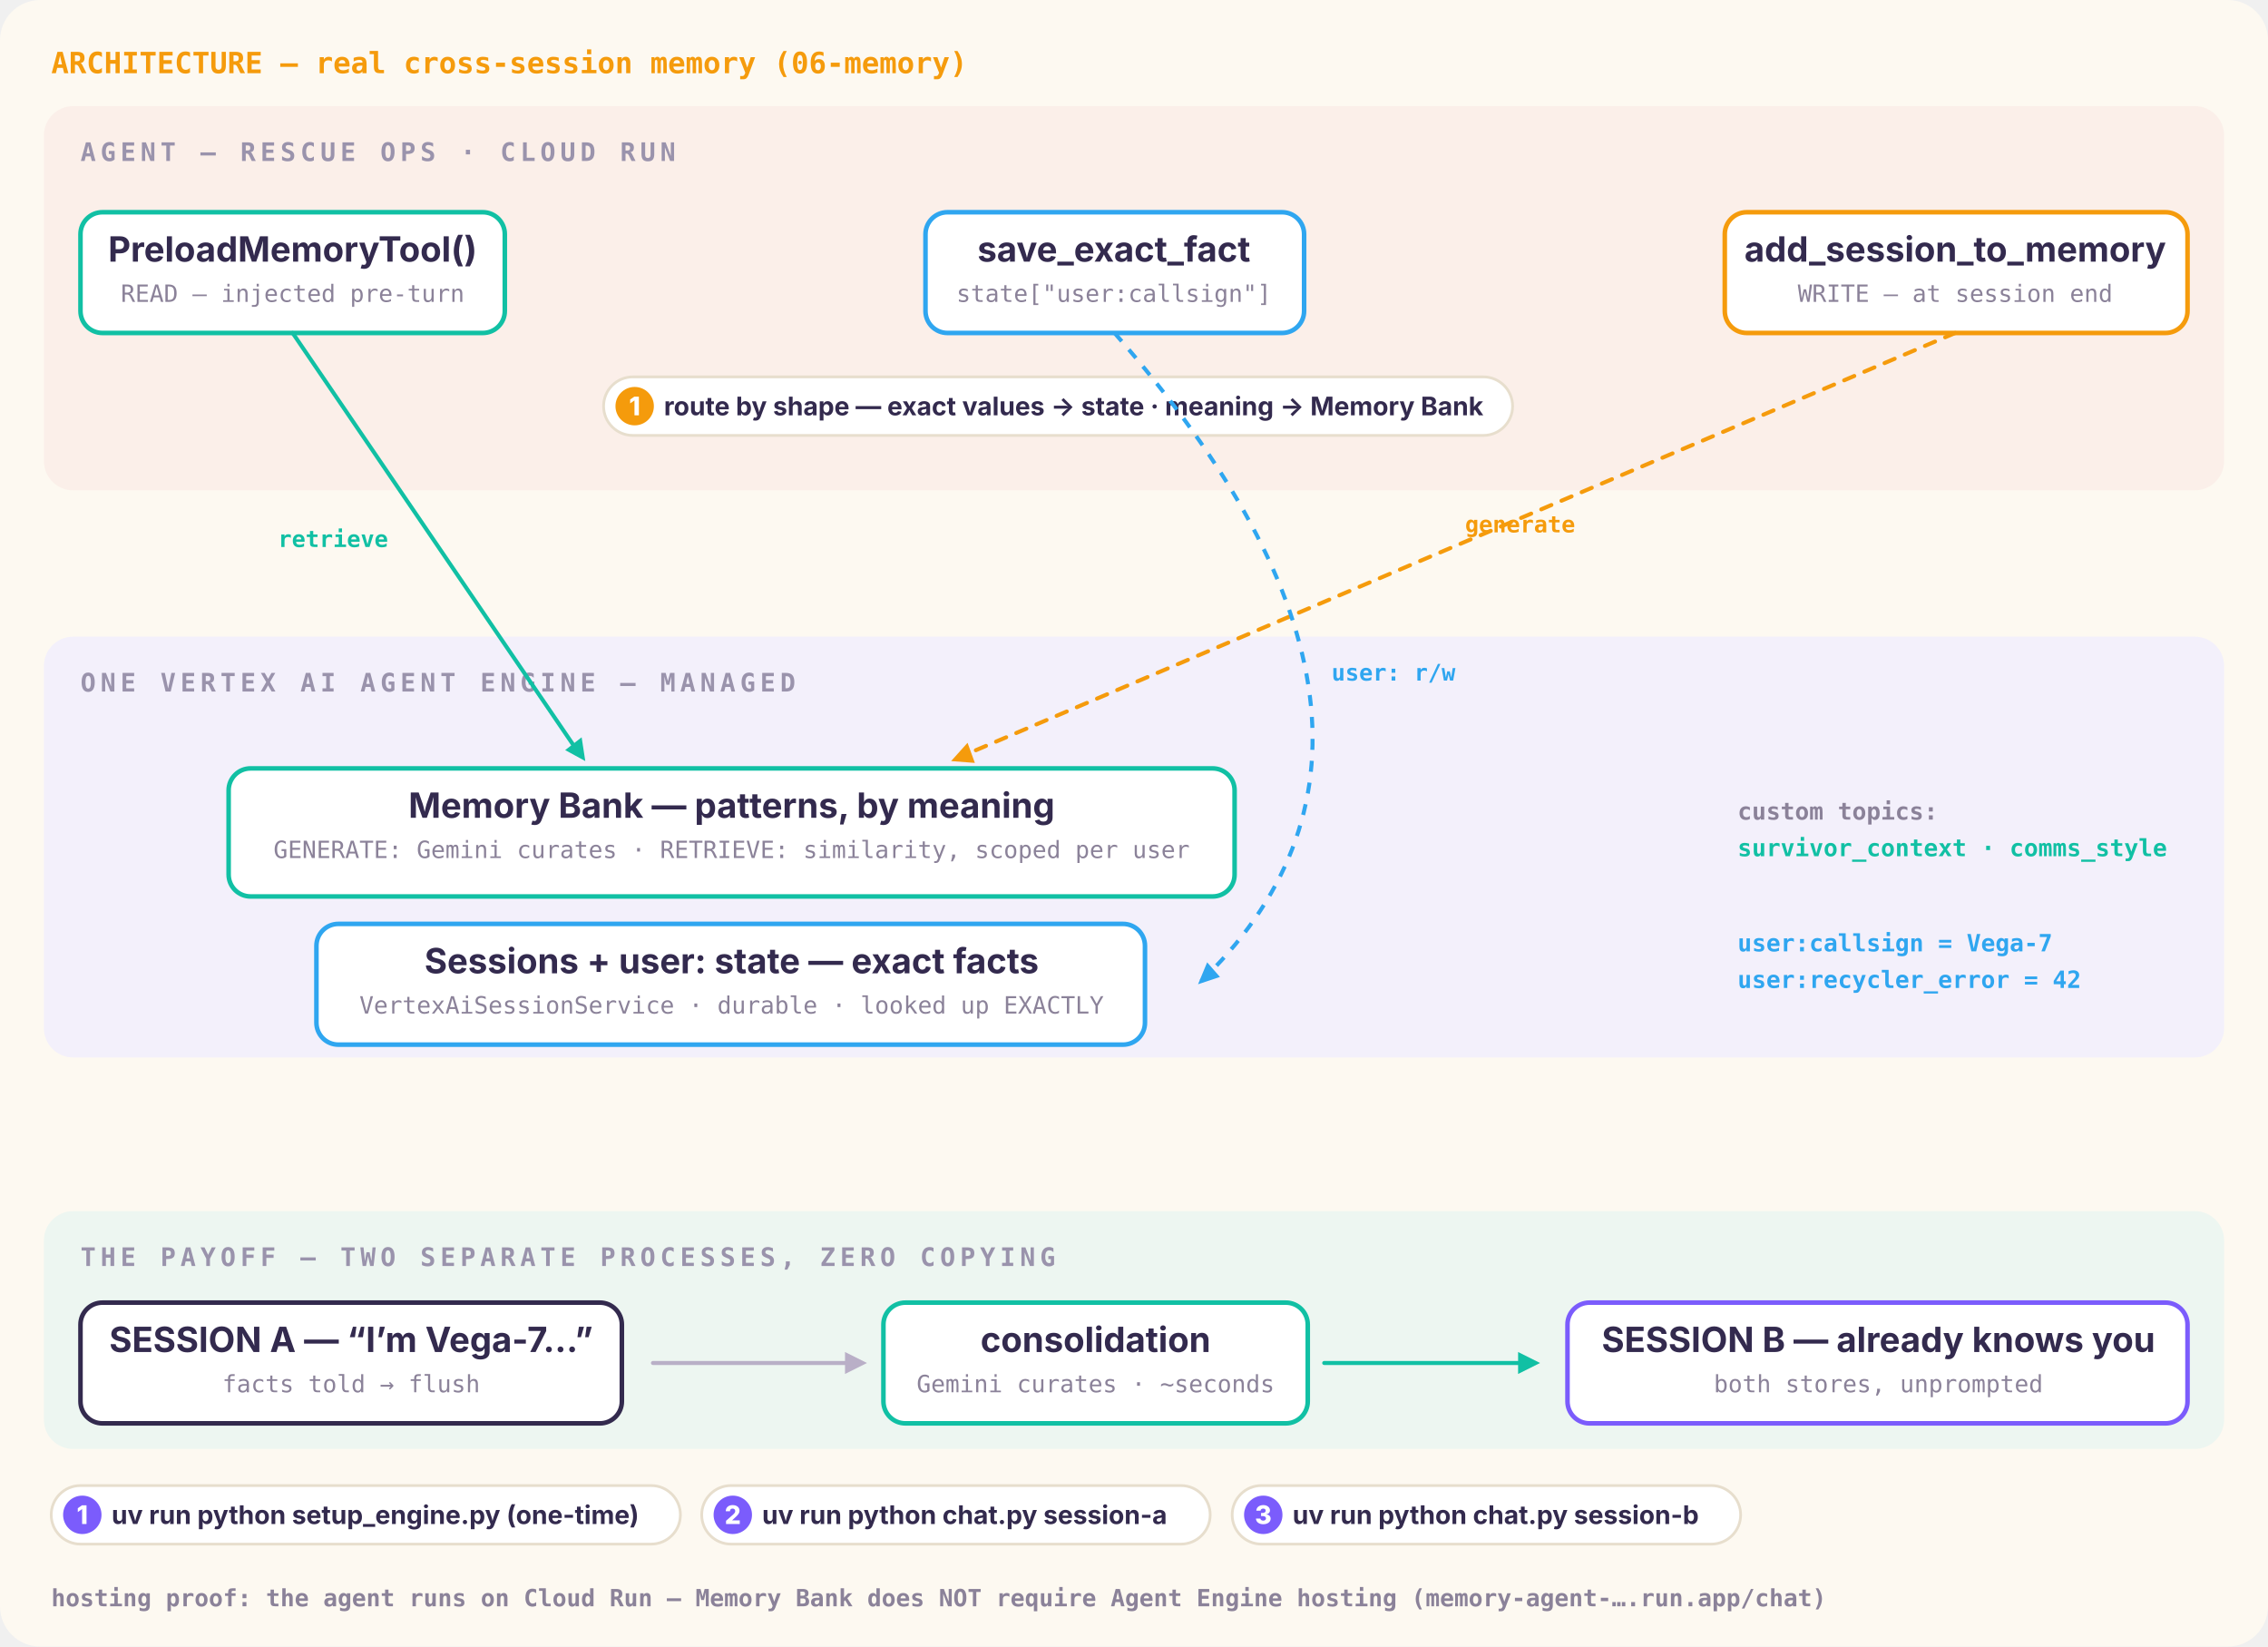
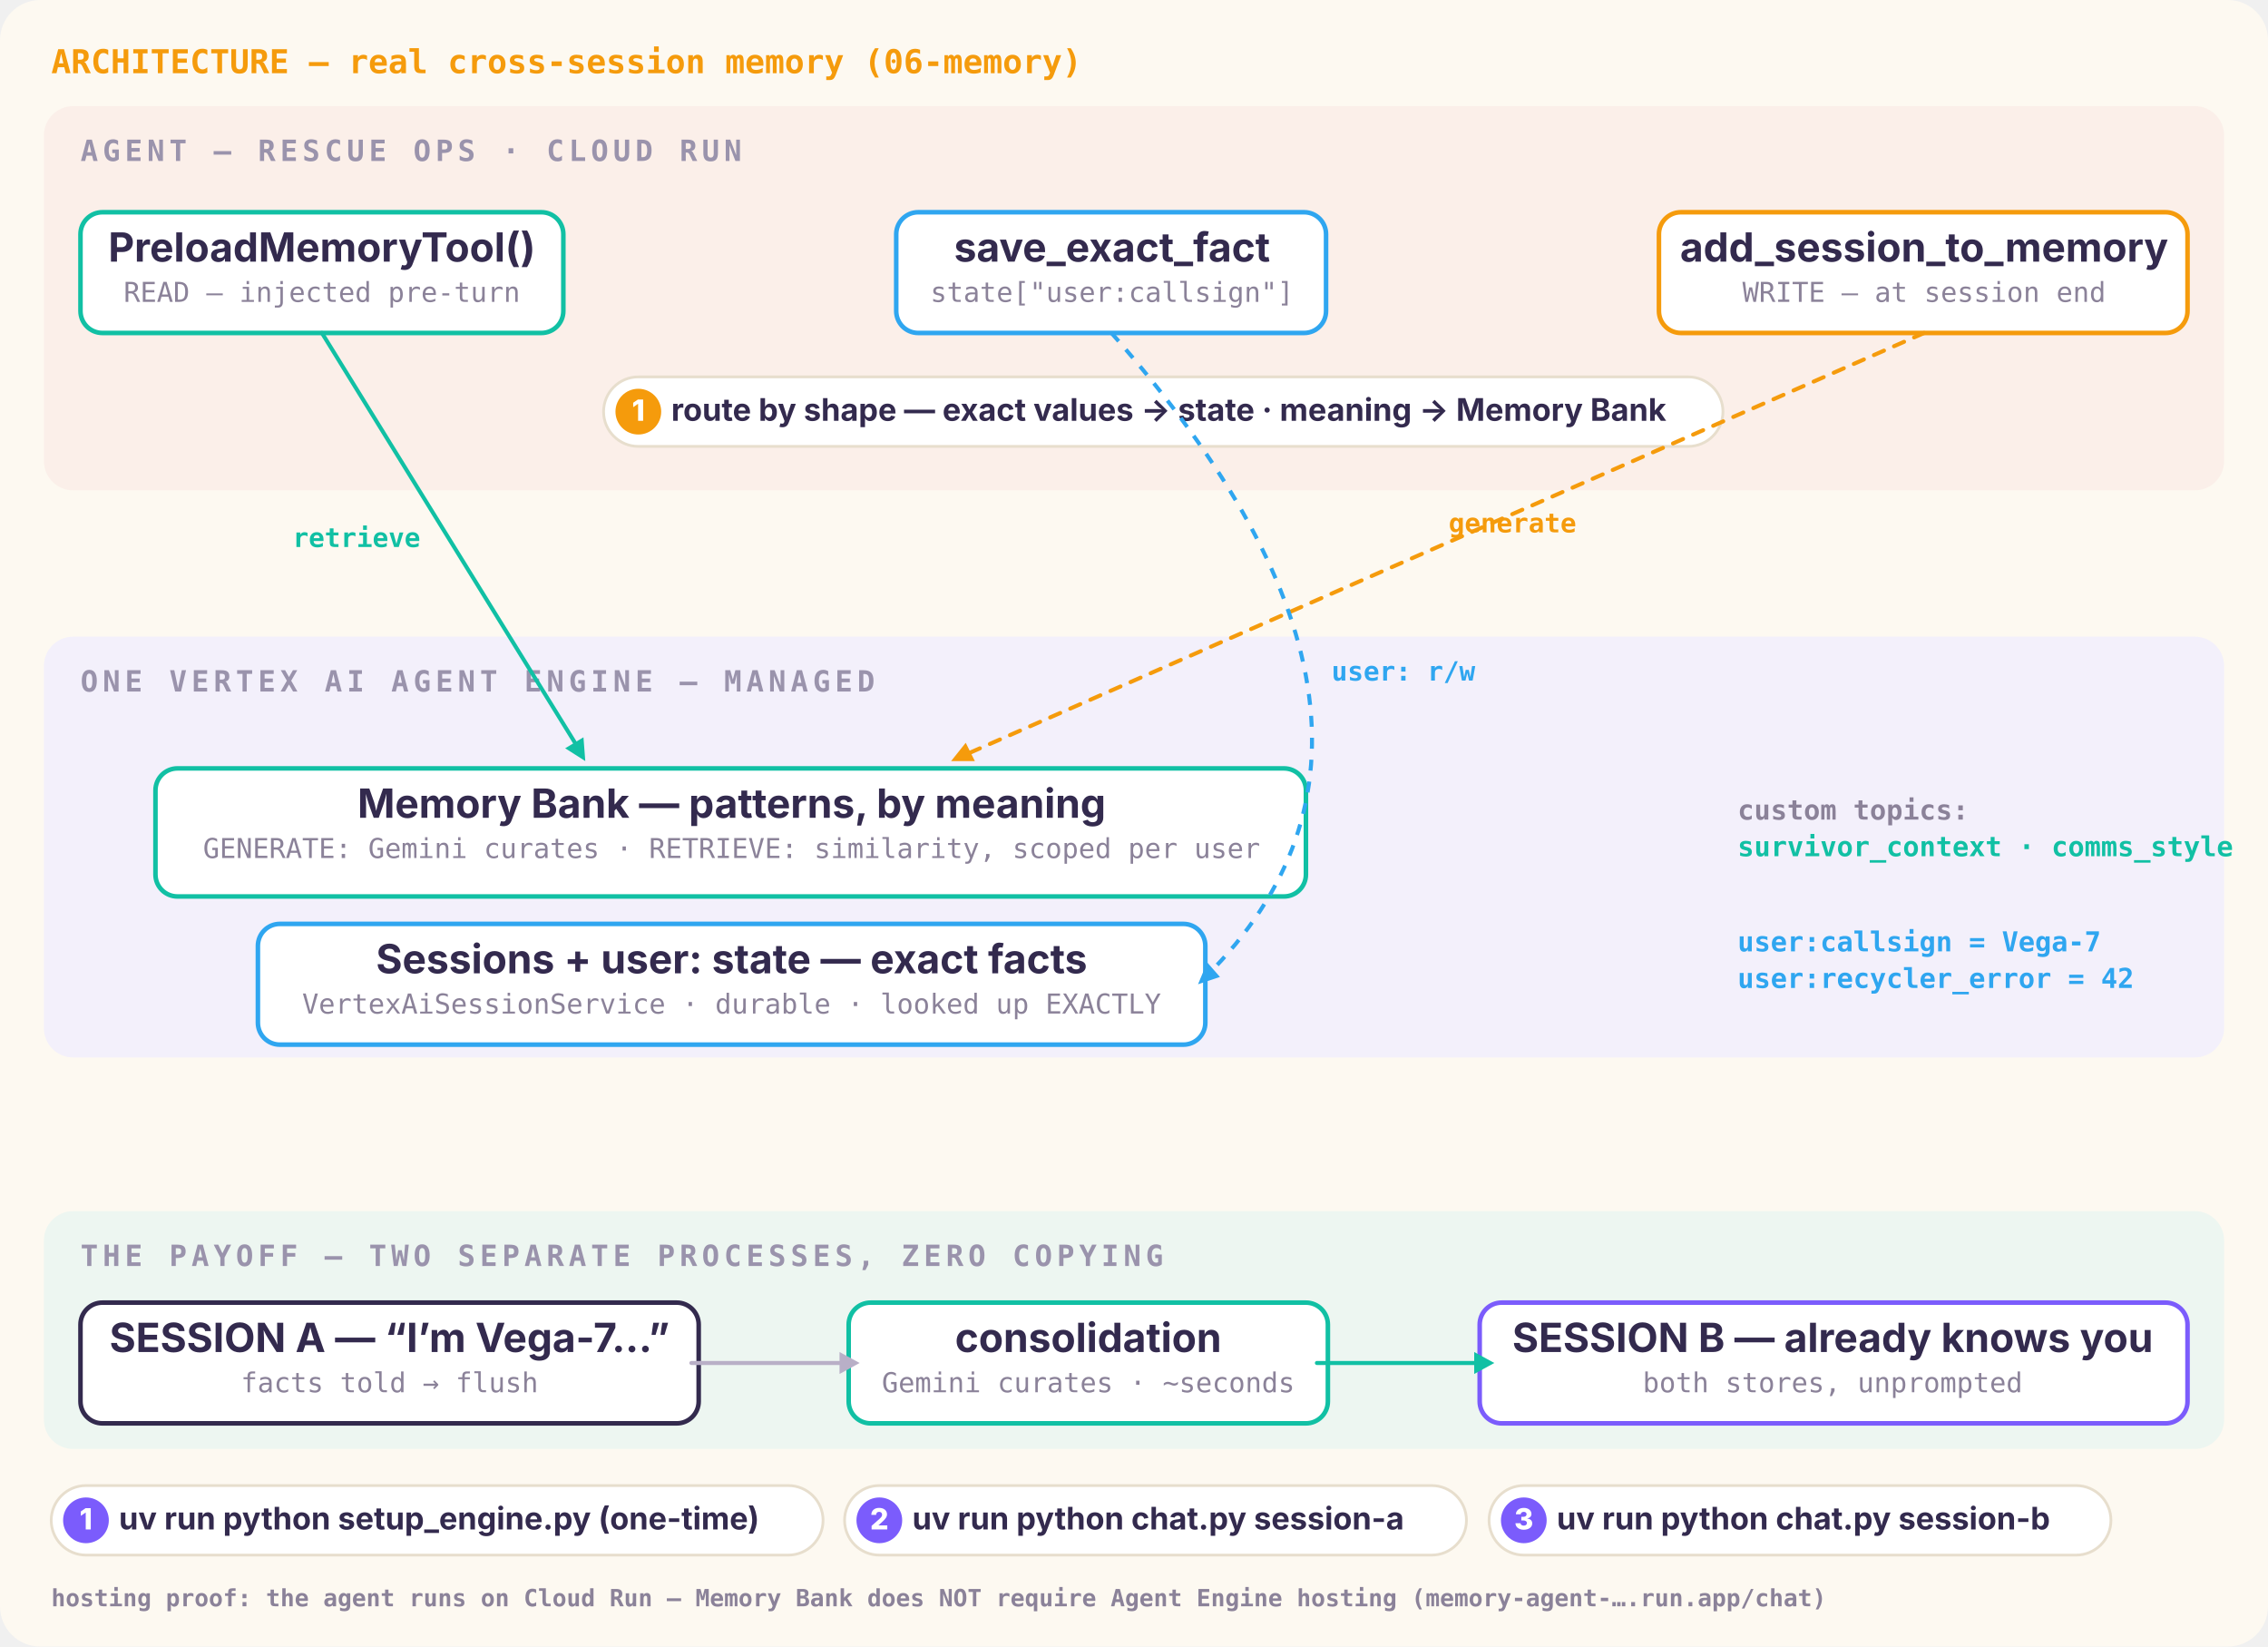
<svg xmlns="http://www.w3.org/2000/svg" viewBox="0 0 1240 900">
  <rect width="1240" height="900" rx="22" fill="#FDF9F1" />
-   <text x="28" y="40" text-anchor="start" font-family="'Space Mono', ui-monospace, Menlo, monospace" font-size="16" font-weight="700" fill="#F59B0C">ARCHITECTURE — real cross-session memory (06-memory)</text>
+   <text x="28" y="40" text-anchor="start" font-family="'Space Mono', ui-monospace, Menlo, monospace" font-size="18" font-weight="700" fill="#F59B0C">ARCHITECTURE — real cross-session memory (06-memory)</text>
  <rect x="24" y="58" width="1192" height="210" rx="16" fill="#FBEFE9" />
-   <text x="44" y="88" font-family="'Space Mono', ui-monospace, Menlo, monospace" font-size="14" font-weight="700" letter-spacing="2.5" fill="#9A93AC">AGENT — RESCUE OPS · CLOUD RUN</text>
+   <text x="44" y="88" font-family="'Space Mono', ui-monospace, Menlo, monospace" font-size="16" font-weight="700" letter-spacing="2.5" fill="#9A93AC">AGENT — RESCUE OPS · CLOUD RUN</text>
  <rect x="24" y="348" width="1192" height="230" rx="16" fill="#F3F0FB" />
-   <text x="44" y="378" font-family="'Space Mono', ui-monospace, Menlo, monospace" font-size="14" font-weight="700" letter-spacing="2.5" fill="#9A93AC">ONE VERTEX AI AGENT ENGINE — MANAGED</text>
+   <text x="44" y="378" font-family="'Space Mono', ui-monospace, Menlo, monospace" font-size="16" font-weight="700" letter-spacing="2.5" fill="#9A93AC">ONE VERTEX AI AGENT ENGINE — MANAGED</text>
  <rect x="24" y="662" width="1192" height="130" rx="16" fill="#EDF6F1" />
-   <text x="44" y="692" font-family="'Space Mono', ui-monospace, Menlo, monospace" font-size="14" font-weight="700" letter-spacing="2.5" fill="#9A93AC">THE PAYOFF — TWO SEPARATE PROCESSES, ZERO COPYING</text>
-   <rect x="44" y="116" width="232" height="66" rx="12" fill="#fff" stroke="#11C0A4" stroke-width="2.5" />
-   <text x="160" y="143" text-anchor="middle" font-family="Nunito, -apple-system, 'Segoe UI', sans-serif" font-size="19" font-weight="700" fill="#332A4E">PreloadMemoryTool()</text>
-   <text x="160" y="165" text-anchor="middle" font-family="'Space Mono', ui-monospace, Menlo, monospace" font-size="13" fill="#8B8299">READ — injected pre-turn</text>
-   <rect x="506" y="116" width="207" height="66" rx="12" fill="#fff" stroke="#2FA6F0" stroke-width="2.5" />
-   <text x="609" y="143" text-anchor="middle" font-family="Nunito, -apple-system, 'Segoe UI', sans-serif" font-size="19" font-weight="700" fill="#332A4E">save_exact_fact</text>
-   <text x="609" y="165" text-anchor="middle" font-family="'Space Mono', ui-monospace, Menlo, monospace" font-size="13" fill="#8B8299">state["user:callsign"]</text>
-   <rect x="943" y="116" width="253" height="66" rx="12" fill="#fff" stroke="#F59B0C" stroke-width="2.5" />
-   <text x="1069" y="143" text-anchor="middle" font-family="Nunito, -apple-system, 'Segoe UI', sans-serif" font-size="19" font-weight="700" fill="#332A4E">add_session_to_memory</text>
-   <text x="1069" y="165" text-anchor="middle" font-family="'Space Mono', ui-monospace, Menlo, monospace" font-size="13" fill="#8B8299">WRITE — at session end</text>
-   <rect x="330" y="206" width="497" height="32" rx="16" fill="#fff" stroke="#E7DECD" stroke-width="1.5" />
-   <circle cx="347" cy="222" r="10.5" fill="#F59B0C" />
-   <text x="347" y="227" text-anchor="middle" font-family="Nunito, -apple-system, 'Segoe UI', sans-serif" font-size="14" font-weight="800" fill="#fff">1</text>
-   <text x="363" y="227" font-family="Nunito, -apple-system, 'Segoe UI', sans-serif" font-size="14" font-weight="700" fill="#332A4E">route by shape — exact values → state · meaning → Memory Bank</text>
-   <rect x="125" y="420" width="550" height="70" rx="12" fill="#fff" stroke="#11C0A4" stroke-width="2.5" />
-   <text x="400" y="447" text-anchor="middle" font-family="Nunito, -apple-system, 'Segoe UI', sans-serif" font-size="19" font-weight="700" fill="#332A4E">Memory Bank — patterns, by meaning</text>
-   <text x="400" y="469" text-anchor="middle" font-family="'Space Mono', ui-monospace, Menlo, monospace" font-size="13" fill="#8B8299">GENERATE: Gemini curates · RETRIEVE: similarity, scoped per user</text>
-   <rect x="173" y="505" width="453" height="66" rx="12" fill="#fff" stroke="#2FA6F0" stroke-width="2.5" />
-   <text x="400" y="532" text-anchor="middle" font-family="Nunito, -apple-system, 'Segoe UI', sans-serif" font-size="19" font-weight="700" fill="#332A4E">Sessions + user: state — exact facts</text>
-   <text x="400" y="554" text-anchor="middle" font-family="'Space Mono', ui-monospace, Menlo, monospace" font-size="13" fill="#8B8299">VertexAiSessionService · durable · looked up EXACTLY</text>
-   <text x="950" y="448" text-anchor="start" font-family="'Space Mono', ui-monospace, Menlo, monospace" font-size="13" font-weight="700" fill="#8B8299">custom topics:</text>
-   <text x="950" y="468" text-anchor="start" font-family="'Space Mono', ui-monospace, Menlo, monospace" font-size="13" font-weight="700" fill="#11C0A4">survivor_context · comms_style</text>
-   <text x="950" y="520" text-anchor="start" font-family="'Space Mono', ui-monospace, Menlo, monospace" font-size="13" font-weight="700" fill="#2FA6F0">user:callsign = Vega-7</text>
-   <text x="950" y="540" text-anchor="start" font-family="'Space Mono', ui-monospace, Menlo, monospace" font-size="13" font-weight="700" fill="#2FA6F0">user:recycler_error = 42</text>
-   <line x1="160" y1="182" x2="314" y2="408" stroke="#11C0A4" stroke-width="2.2" stroke-linecap="round" />
-   <path d="M 320 416 L 309 410 L 318 403 Z" fill="#11C0A4" />
-   <text x="152" y="299" font-family="'Space Mono', ui-monospace, Menlo, monospace" font-size="12.5" font-weight="700" fill="#11C0A4">retrieve</text>
-   <line x1="1069" y1="182" x2="529" y2="412" stroke="#F59B0C" stroke-width="2.2" stroke-dasharray="6 6" stroke-linecap="round" />
-   <path d="M 520 416 L 529 406 L 533 417 Z" fill="#F59B0C" />
-   <text x="801" y="291" font-family="'Space Mono', ui-monospace, Menlo, monospace" font-size="12.5" font-weight="700" fill="#F59B0C">generate</text>
-   <path d="M 609.36 182 Q 800 400 655 538" fill="none" stroke="#2FA6F0" stroke-width="2.2" stroke-dasharray="6 6" />
+   <text x="44" y="692" font-family="'Space Mono', ui-monospace, Menlo, monospace" font-size="16" font-weight="700" letter-spacing="2.5" fill="#9A93AC">THE PAYOFF — TWO SEPARATE PROCESSES, ZERO COPYING</text>
+   <rect x="44" y="116" width="264" height="66" rx="12" fill="#fff" stroke="#11C0A4" stroke-width="2.5" />
+   <text x="176" y="143" text-anchor="middle" font-family="Nunito, -apple-system, 'Segoe UI', sans-serif" font-size="22" font-weight="700" fill="#332A4E">PreloadMemoryTool()</text>
+   <text x="176" y="165" text-anchor="middle" font-family="'Space Mono', ui-monospace, Menlo, monospace" font-size="15" fill="#8B8299">READ — injected pre-turn</text>
+   <rect x="490" y="116" width="235" height="66" rx="12" fill="#fff" stroke="#2FA6F0" stroke-width="2.5" />
+   <text x="608" y="143" text-anchor="middle" font-family="Nunito, -apple-system, 'Segoe UI', sans-serif" font-size="22" font-weight="700" fill="#332A4E">save_exact_fact</text>
+   <text x="608" y="165" text-anchor="middle" font-family="'Space Mono', ui-monospace, Menlo, monospace" font-size="15" fill="#8B8299">state["user:callsign"]</text>
+   <rect x="907" y="116" width="289" height="66" rx="12" fill="#fff" stroke="#F59B0C" stroke-width="2.5" />
+   <text x="1052" y="143" text-anchor="middle" font-family="Nunito, -apple-system, 'Segoe UI', sans-serif" font-size="22" font-weight="700" fill="#332A4E">add_session_to_memory</text>
+   <text x="1052" y="165" text-anchor="middle" font-family="'Space Mono', ui-monospace, Menlo, monospace" font-size="15" fill="#8B8299">WRITE — at session end</text>
+   <rect x="330" y="206" width="612" height="38" rx="19" fill="#fff" stroke="#E7DECD" stroke-width="1.5" />
+   <circle cx="349" cy="225" r="12.5" fill="#F59B0C" />
+   <text x="349" y="230" text-anchor="middle" font-family="Nunito, -apple-system, 'Segoe UI', sans-serif" font-size="16" font-weight="800" fill="#fff">1</text>
+   <text x="367" y="230" font-family="Nunito, -apple-system, 'Segoe UI', sans-serif" font-size="17" font-weight="700" fill="#332A4E">route by shape — exact values → state · meaning → Memory Bank</text>
+   <rect x="85" y="420" width="629" height="70" rx="12" fill="#fff" stroke="#11C0A4" stroke-width="2.5" />
+   <text x="400" y="447" text-anchor="middle" font-family="Nunito, -apple-system, 'Segoe UI', sans-serif" font-size="22" font-weight="700" fill="#332A4E">Memory Bank — patterns, by meaning</text>
+   <text x="400" y="469" text-anchor="middle" font-family="'Space Mono', ui-monospace, Menlo, monospace" font-size="15" fill="#8B8299">GENERATE: Gemini curates · RETRIEVE: similarity, scoped per user</text>
+   <rect x="141" y="505" width="518" height="66" rx="12" fill="#fff" stroke="#2FA6F0" stroke-width="2.5" />
+   <text x="400" y="532" text-anchor="middle" font-family="Nunito, -apple-system, 'Segoe UI', sans-serif" font-size="22" font-weight="700" fill="#332A4E">Sessions + user: state — exact facts</text>
+   <text x="400" y="554" text-anchor="middle" font-family="'Space Mono', ui-monospace, Menlo, monospace" font-size="15" fill="#8B8299">VertexAiSessionService · durable · looked up EXACTLY</text>
+   <text x="950" y="448" text-anchor="start" font-family="'Space Mono', ui-monospace, Menlo, monospace" font-size="15" font-weight="700" fill="#8B8299">custom topics:</text>
+   <text x="950" y="468" text-anchor="start" font-family="'Space Mono', ui-monospace, Menlo, monospace" font-size="15" font-weight="700" fill="#11C0A4">survivor_context · comms_style</text>
+   <text x="950" y="520" text-anchor="start" font-family="'Space Mono', ui-monospace, Menlo, monospace" font-size="15" font-weight="700" fill="#2FA6F0">user:callsign = Vega-7</text>
+   <text x="950" y="540" text-anchor="start" font-family="'Space Mono', ui-monospace, Menlo, monospace" font-size="15" font-weight="700" fill="#2FA6F0">user:recycler_error = 42</text>
+   <line x1="176" y1="182" x2="315" y2="407" stroke="#11C0A4" stroke-width="2.2" stroke-linecap="round" />
+   <path d="M 320 416 L 309 409 L 319 403 Z" fill="#11C0A4" />
+   <text x="160" y="299" font-family="'Space Mono', ui-monospace, Menlo, monospace" font-size="14.5" font-weight="700" fill="#11C0A4">retrieve</text>
+   <line x1="1052" y1="182" x2="529" y2="412" stroke="#F59B0C" stroke-width="2.2" stroke-dasharray="6 6" stroke-linecap="round" />
+   <path d="M 520 416 L 528 406 L 533 416 Z" fill="#F59B0C" />
+   <text x="792" y="291" font-family="'Space Mono', ui-monospace, Menlo, monospace" font-size="14.5" font-weight="700" fill="#F59B0C">generate</text>
+   <path d="M 607.68 182 Q 800 400 655 538" fill="none" stroke="#2FA6F0" stroke-width="2.2" stroke-dasharray="6 6" />
  <path d="M 655 538 L 660 526 L 667 534 Z" fill="#2FA6F0" />
-   <text x="728" y="372" font-family="'Space Mono', ui-monospace, Menlo, monospace" font-size="12.5" font-weight="700" fill="#2FA6F0">user: r/w</text>
-   <rect x="44" y="712" width="296" height="66" rx="12" fill="#fff" stroke="#332A4E" stroke-width="2.5" />
-   <text x="192" y="739" text-anchor="middle" font-family="Nunito, -apple-system, 'Segoe UI', sans-serif" font-size="19" font-weight="700" fill="#332A4E">SESSION A — “I’m Vega-7…”</text>
-   <text x="192" y="761" text-anchor="middle" font-family="'Space Mono', ui-monospace, Menlo, monospace" font-size="13" fill="#8B8299">facts told → flush</text>
-   <rect x="483" y="712" width="232" height="66" rx="12" fill="#fff" stroke="#11C0A4" stroke-width="2.5" />
-   <text x="599" y="739" text-anchor="middle" font-family="Nunito, -apple-system, 'Segoe UI', sans-serif" font-size="19" font-weight="700" fill="#332A4E">consolidation</text>
-   <text x="599" y="761" text-anchor="middle" font-family="'Space Mono', ui-monospace, Menlo, monospace" font-size="13" fill="#8B8299">Gemini curates · ~seconds</text>
-   <rect x="857" y="712" width="339" height="66" rx="12" fill="#fff" stroke="#7B5CFC" stroke-width="2.5" />
-   <text x="1027" y="739" text-anchor="middle" font-family="Nunito, -apple-system, 'Segoe UI', sans-serif" font-size="19" font-weight="700" fill="#332A4E">SESSION B — already knows you</text>
-   <text x="1027" y="761" text-anchor="middle" font-family="'Space Mono', ui-monospace, Menlo, monospace" font-size="13" fill="#8B8299">both stores, unprompted</text>
-   <line x1="357" y1="745" x2="464" y2="745" stroke="#B9AFC7" stroke-width="2.2" stroke-linecap="round" />
-   <path d="M 474 745 L 462 751 L 462 739 Z" fill="#B9AFC7" />
-   <line x1="724" y1="745" x2="832" y2="745" stroke="#11C0A4" stroke-width="2.2" stroke-linecap="round" />
-   <path d="M 842 745 L 830 751 L 830 739 Z" fill="#11C0A4" />
-   <rect x="28" y="812" width="344" height="32" rx="16" fill="#fff" stroke="#E7DECD" stroke-width="1.5" />
-   <circle cx="45" cy="828" r="10.5" fill="#7B5CFC" />
-   <text x="45" y="833" text-anchor="middle" font-family="Nunito, -apple-system, 'Segoe UI', sans-serif" font-size="14" font-weight="800" fill="#fff">1</text>
-   <text x="61" y="833" font-family="Nunito, -apple-system, 'Segoe UI', sans-serif" font-size="14" font-weight="700" fill="#332A4E">uv run python setup_engine.py (one-time)</text>
-   <rect x="383.648" y="812" width="278" height="32" rx="16" fill="#fff" stroke="#E7DECD" stroke-width="1.5" />
-   <circle cx="400.648" cy="828" r="10.5" fill="#7B5CFC" />
-   <text x="400.648" y="833" text-anchor="middle" font-family="Nunito, -apple-system, 'Segoe UI', sans-serif" font-size="14" font-weight="800" fill="#fff">2</text>
-   <text x="416.648" y="833" font-family="Nunito, -apple-system, 'Segoe UI', sans-serif" font-size="14" font-weight="700" fill="#332A4E">uv run python chat.py session-a</text>
-   <rect x="673.675" y="812" width="278" height="32" rx="16" fill="#fff" stroke="#E7DECD" stroke-width="1.5" />
-   <circle cx="690.675" cy="828" r="10.5" fill="#7B5CFC" />
-   <text x="690.675" y="833" text-anchor="middle" font-family="Nunito, -apple-system, 'Segoe UI', sans-serif" font-size="14" font-weight="800" fill="#fff">3</text>
-   <text x="706.675" y="833" font-family="Nunito, -apple-system, 'Segoe UI', sans-serif" font-size="14" font-weight="700" fill="#332A4E">uv run python chat.py session-b</text>
+   <text x="728" y="372" font-family="'Space Mono', ui-monospace, Menlo, monospace" font-size="14.5" font-weight="700" fill="#2FA6F0">user: r/w</text>
+   <rect x="44" y="712" width="338" height="66" rx="12" fill="#fff" stroke="#332A4E" stroke-width="2.5" />
+   <text x="213" y="739" text-anchor="middle" font-family="Nunito, -apple-system, 'Segoe UI', sans-serif" font-size="22" font-weight="700" fill="#332A4E">SESSION A — “I’m Vega-7…”</text>
+   <text x="213" y="761" text-anchor="middle" font-family="'Space Mono', ui-monospace, Menlo, monospace" font-size="15" fill="#8B8299">facts told → flush</text>
+   <rect x="464" y="712" width="262" height="66" rx="12" fill="#fff" stroke="#11C0A4" stroke-width="2.5" />
+   <text x="595" y="739" text-anchor="middle" font-family="Nunito, -apple-system, 'Segoe UI', sans-serif" font-size="22" font-weight="700" fill="#332A4E">consolidation</text>
+   <text x="595" y="761" text-anchor="middle" font-family="'Space Mono', ui-monospace, Menlo, monospace" font-size="15" fill="#8B8299">Gemini curates · ~seconds</text>
+   <rect x="809" y="712" width="387" height="66" rx="12" fill="#fff" stroke="#7B5CFC" stroke-width="2.5" />
+   <text x="1002" y="739" text-anchor="middle" font-family="Nunito, -apple-system, 'Segoe UI', sans-serif" font-size="22" font-weight="700" fill="#332A4E">SESSION B — already knows you</text>
+   <text x="1002" y="761" text-anchor="middle" font-family="'Space Mono', ui-monospace, Menlo, monospace" font-size="15" fill="#8B8299">both stores, unprompted</text>
+   <line x1="378" y1="745" x2="460" y2="745" stroke="#B9AFC7" stroke-width="2.2" stroke-linecap="round" />
+   <path d="M 470 745 L 459 751 L 459 739 Z" fill="#B9AFC7" />
+   <line x1="720" y1="745" x2="807" y2="745" stroke="#11C0A4" stroke-width="2.2" stroke-linecap="round" />
+   <path d="M 817 745 L 806 751 L 806 739 Z" fill="#11C0A4" />
+   <rect x="28" y="812" width="422" height="38" rx="19" fill="#fff" stroke="#E7DECD" stroke-width="1.5" />
+   <circle cx="47" cy="831" r="12.5" fill="#7B5CFC" />
+   <text x="47" y="836" text-anchor="middle" font-family="Nunito, -apple-system, 'Segoe UI', sans-serif" font-size="16" font-weight="800" fill="#fff">1</text>
+   <text x="65" y="836" font-family="Nunito, -apple-system, 'Segoe UI', sans-serif" font-size="17" font-weight="700" fill="#332A4E">uv run python setup_engine.py (one-time)</text>
+   <rect x="461.76" y="812" width="340" height="38" rx="19" fill="#fff" stroke="#E7DECD" stroke-width="1.5" />
+   <circle cx="480.76" cy="831" r="12.5" fill="#7B5CFC" />
+   <text x="480.76" y="836" text-anchor="middle" font-family="Nunito, -apple-system, 'Segoe UI', sans-serif" font-size="16" font-weight="800" fill="#fff">2</text>
+   <text x="498.76" y="836" font-family="Nunito, -apple-system, 'Segoe UI', sans-serif" font-size="17" font-weight="700" fill="#332A4E">uv run python chat.py session-a</text>
+   <rect x="814.124" y="812" width="340" height="38" rx="19" fill="#fff" stroke="#E7DECD" stroke-width="1.5" />
+   <circle cx="833.124" cy="831" r="12.5" fill="#7B5CFC" />
+   <text x="833.124" y="836" text-anchor="middle" font-family="Nunito, -apple-system, 'Segoe UI', sans-serif" font-size="16" font-weight="800" fill="#fff">3</text>
+   <text x="851.124" y="836" font-family="Nunito, -apple-system, 'Segoe UI', sans-serif" font-size="17" font-weight="700" fill="#332A4E">uv run python chat.py session-b</text>
  <text x="28" y="878" text-anchor="start" font-family="'Space Mono', ui-monospace, Menlo, monospace" font-size="13" font-weight="700" fill="#8B8299">hosting proof: the agent runs on Cloud Run — Memory Bank does NOT require Agent Engine hosting (memory-agent-….run.app/chat)</text>
</svg>
